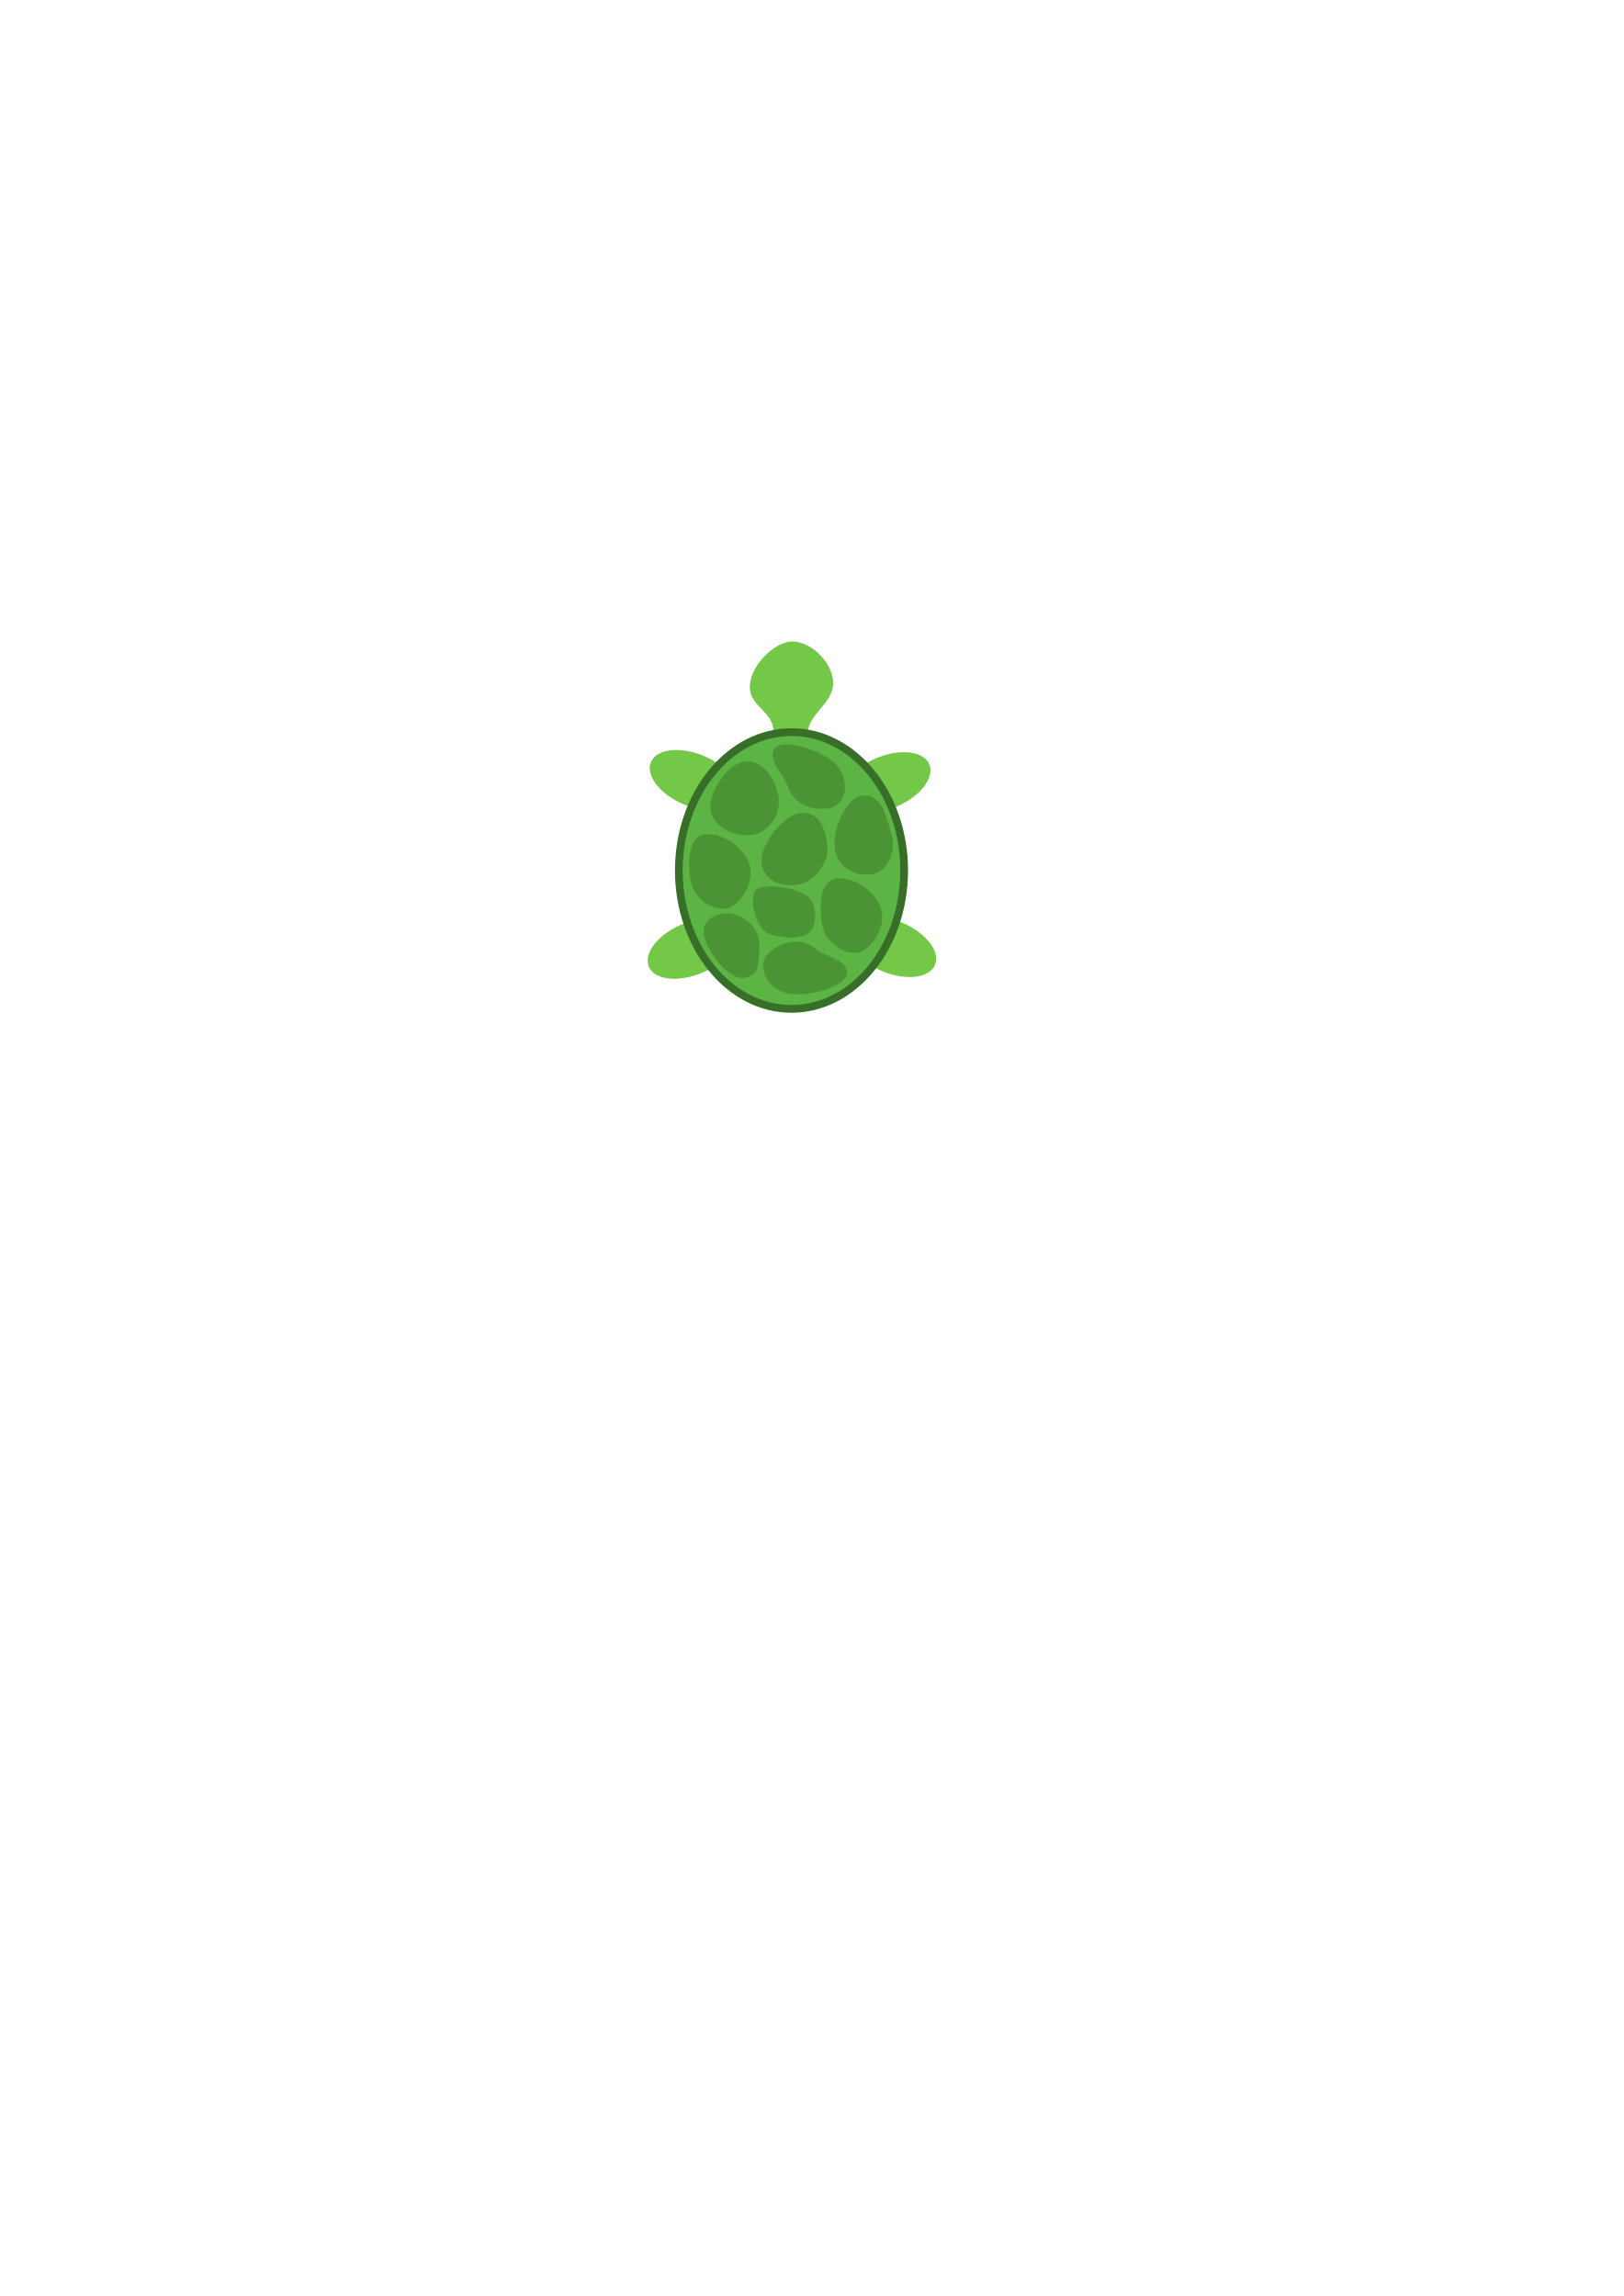
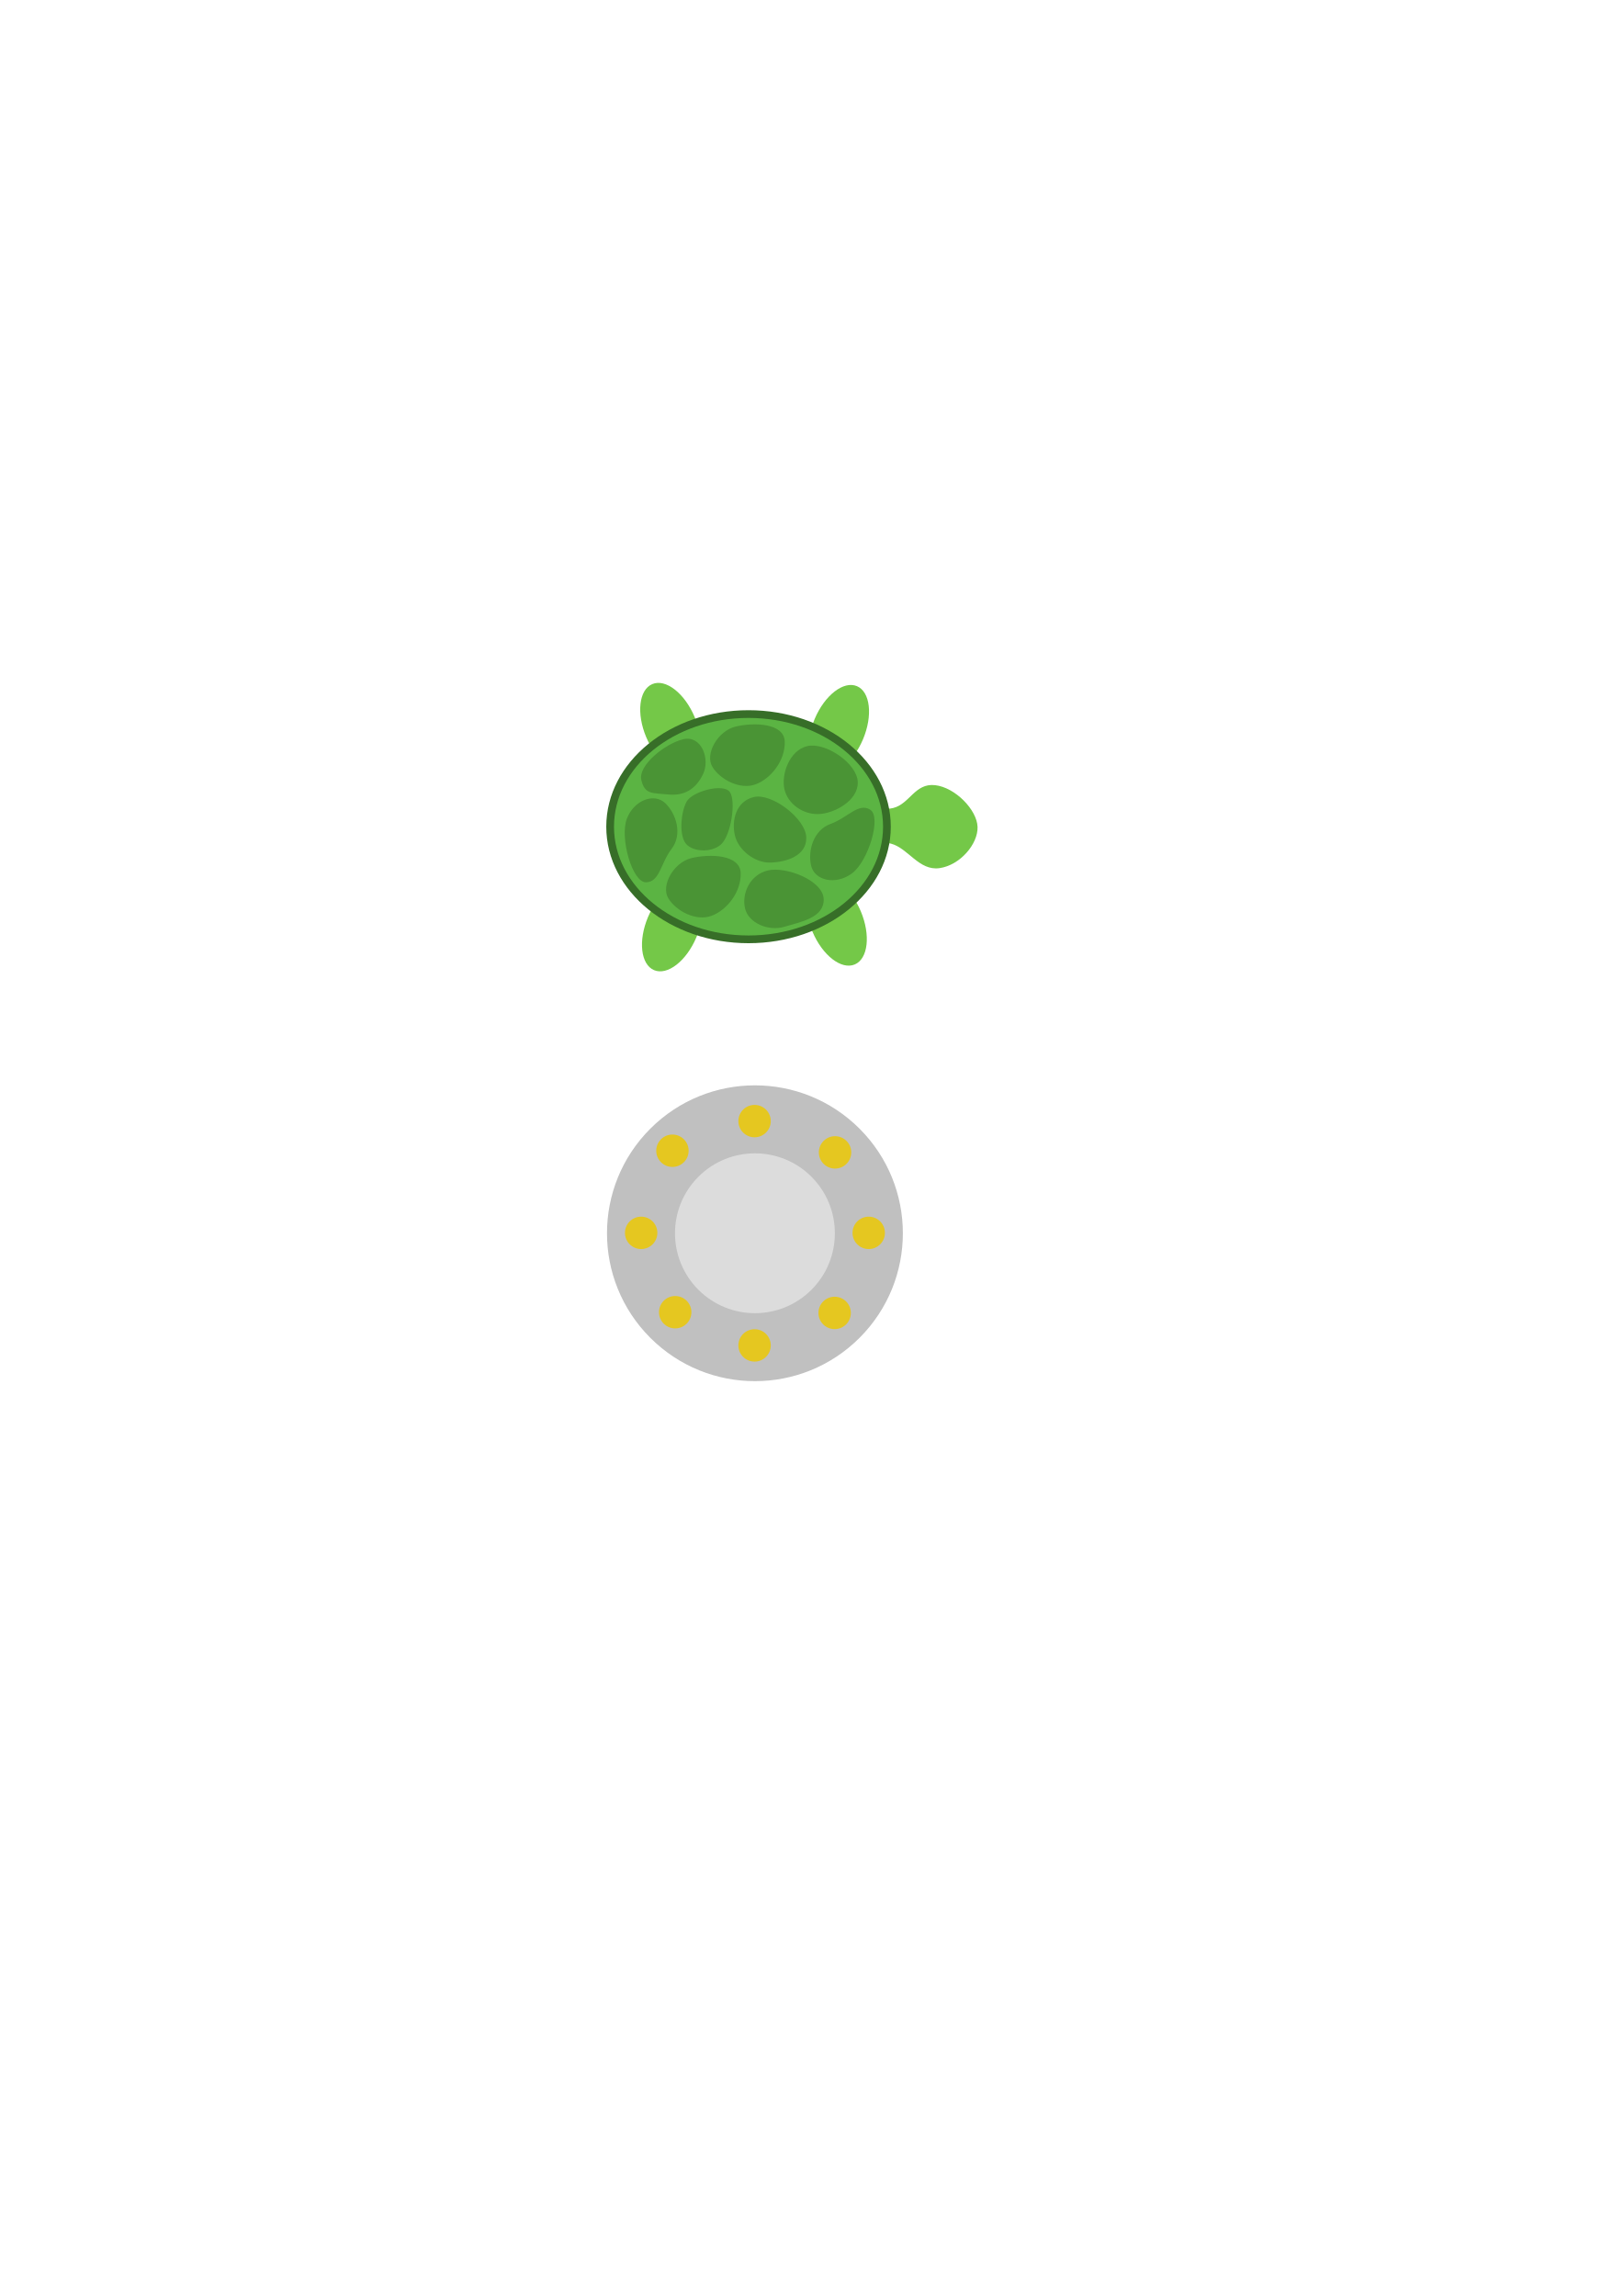
<svg xmlns="http://www.w3.org/2000/svg" width="210mm" height="297mm" viewBox="0 0 210 297" version="1.1" id="svg1">
  <defs id="defs1" />
  <g id="layer1">
-     <ellipse style="fill:#74c848;fill-opacity:1;stroke:none;stroke-width:1;stroke-linejoin:round;stroke-dasharray:none;stroke-opacity:1" id="path4" cx="121.89" cy="58.157" rx="6.029" ry="3.391" transform="rotate(22.8483)" />
-     <ellipse style="fill:#74c848;fill-opacity:1;stroke:none;stroke-width:1;stroke-linejoin:round;stroke-dasharray:none;stroke-opacity:1" id="path4-8" cx="-66.339" cy="137.778" rx="6.029" ry="3.391" transform="matrix(-0.9215361,0.3882926,0.3882926,0.9215361,0,0)" />
-     <ellipse style="fill:#74c848;fill-opacity:1;stroke:none;stroke-width:1;stroke-linejoin:round;stroke-dasharray:none;stroke-opacity:1" id="path4-8-7" cx="-153.873" cy="-68.072" rx="6.029" ry="3.391" transform="rotate(-157.1517)" />
-     <ellipse style="fill:#74c848;fill-opacity:1;stroke:none;stroke-width:1;stroke-linejoin:round;stroke-dasharray:none;stroke-opacity:1" id="path4-8-7-1" cx="34.809" cy="-147.823" rx="6.029" ry="3.391" transform="matrix(0.9215361,-0.3882926,-0.3882926,-0.9215361,0,0)" />
-     <path style="fill:#74c848;fill-opacity:1;stroke:none;stroke-width:1;stroke-linejoin:round;stroke-dasharray:none;stroke-opacity:1" d="m 100.02,100.746 c -1.085,-1.459 0.463,-4.712 -0.072,-6.854 -0.535,-2.142 -3.237,-2.801 -2.954,-5.406 0.283,-2.605 3.194,-5.434 5.403,-5.503 2.21,-0.069 4.957,2.261 5.331,4.924 0.374,2.662 -2.577,4.035 -3.17,6.275 -0.593,2.241 0.694,5.301 -0.432,6.661 -1.126,1.36 -3.021,1.362 -4.106,-0.097 z" id="path3" />
-     <ellipse style="fill:#5bb443;fill-opacity:1;stroke-width:1;stroke-linejoin:round;stroke:#376e28;stroke-opacity:1;stroke-dasharray:none" id="path1" cx="102.368" cy="112.604" rx="14.57" ry="17.899" />
-     <path style="fill:#4a9435;fill-opacity:1;stroke:none;stroke-width:1;stroke-linejoin:round;stroke-dasharray:none;stroke-opacity:1" d="m 96.59,98.474 c -2.428,0.079 -5.2,4.207 -4.647,6.531 0.552,2.325 3.68,3.394 5.589,2.952 1.909,-0.442 3.257,-2.397 3.203,-4.396 -0.054,-1.999 -1.717,-5.166 -4.145,-5.087 z" id="path2" />
-     <path style="fill:#4a9435;fill-opacity:1;stroke:none;stroke-width:1;stroke-linejoin:round;stroke-dasharray:none;stroke-opacity:1" d="m 103.744,105.136 c -2.428,0.079 -5.765,4.458 -5.213,6.783 0.552,2.325 3.052,2.892 4.961,2.449 1.909,-0.442 3.571,-2.585 3.517,-4.585 -0.054,-1.999 -0.837,-4.727 -3.266,-4.647 z" id="path2-30" />
-     <path style="fill:#4a9435;fill-opacity:1;stroke:none;stroke-width:1;stroke-linejoin:round;stroke-dasharray:none;stroke-opacity:1" d="m 97.885,115.02 c -1.185,0.834 -0.081,4.858 1.227,5.584 1.307,0.726 4.029,0.982 5.272,0.229 1.243,-0.753 1.439,-3.384 0.275,-4.673 -1.164,-1.289 -5.589,-1.973 -6.774,-1.139 z" id="path2-30-29" />
-     <path style="fill:#4a9435;fill-opacity:1;stroke:none;stroke-width:1;stroke-linejoin:round;stroke-dasharray:none;stroke-opacity:1" d="m 95.555,118.48 c -1.984,-0.942 -5.054,0.239 -4.502,2.564 0.552,2.325 3.363,5.867 5.272,5.425 1.909,-0.442 1.661,-1.431 1.874,-3.474 0.212,-2.044 -0.66,-3.572 -2.644,-4.514 z" id="path2-30-2" />
-     <path style="fill:#4a9435;fill-opacity:1;stroke:none;stroke-width:1;stroke-linejoin:round;stroke-dasharray:none;stroke-opacity:1" d="m 111.732,102.884 c -2.428,0.079 -4.258,4.897 -3.705,7.222 0.552,2.325 2.989,3.394 4.899,2.952 1.909,-0.442 3.006,-3.025 2.386,-5.087 -0.619,-2.062 -1.151,-5.166 -3.58,-5.087 z" id="path2-4" />
-     <path style="fill:#4a9435;fill-opacity:1;stroke:none;stroke-width:1;stroke-linejoin:round;stroke-dasharray:none;stroke-opacity:1" d="m 91.36,107.919 c -2.428,0.079 -2.499,4.018 -1.947,6.343 0.552,2.325 3.554,4.022 5.213,3.015 1.658,-1.008 3.006,-3.59 2.261,-5.589 -0.745,-1.999 -3.098,-3.847 -5.527,-3.768 z" id="path2-3" />
-     <path style="fill:#4a9435;fill-opacity:1;stroke:none;stroke-width:1;stroke-linejoin:round;stroke-dasharray:none;stroke-opacity:1" d="m 108.367,113.617 c -2.428,0.079 -2.499,4.018 -1.947,6.343 0.552,2.325 3.554,4.022 5.213,3.015 1.658,-1.008 3.006,-3.59 2.261,-5.589 -0.745,-1.999 -3.098,-3.847 -5.527,-3.768 z" id="path2-3-7" />
-     <path style="fill:#4a9435;fill-opacity:1;stroke:none;stroke-width:1;stroke-linejoin:round;stroke-dasharray:none;stroke-opacity:1" d="m 100.156,96.88 c -0.921,1.524 1.049,2.888 1.853,5.118 0.804,2.231 3.492,2.954 5.401,2.512 1.909,-0.442 2.566,-3.15 1.005,-5.275 -1.561,-2.125 -7.337,-3.879 -8.258,-2.355 z" id="path2-3-0" />
-     <path style="fill:#4a9435;fill-opacity:1;stroke:none;stroke-width:1;stroke-linejoin:round;stroke-dasharray:none;stroke-opacity:1" d="m 109.561,125.854 c -0.05,-1.78 -2.445,-1.861 -4.327,-3.302 -1.883,-1.441 -4.535,-0.595 -5.901,0.81 -1.366,1.405 -0.454,4.038 2.009,4.98 2.463,0.942 8.269,-0.708 8.219,-2.488 z" id="path2-3-0-7" />
+     <g id="g1" transform="rotate(90,102.4218,106.9921)">
+       <ellipse style="fill:#74c848;fill-opacity:1;stroke:none;stroke-width:1;stroke-linejoin:round;stroke-dasharray:none;stroke-opacity:1" id="path4" cx="121.89" cy="58.157" rx="6.029" ry="3.391" transform="rotate(22.8483)" />
+       <ellipse style="fill:#74c848;fill-opacity:1;stroke:none;stroke-width:1;stroke-linejoin:round;stroke-dasharray:none;stroke-opacity:1" id="path4-8" cx="-66.339" cy="137.778" rx="6.029" ry="3.391" transform="matrix(-0.9215361,0.3882926,0.3882926,0.9215361,0,0)" />
+       <ellipse style="fill:#74c848;fill-opacity:1;stroke:none;stroke-width:1;stroke-linejoin:round;stroke-dasharray:none;stroke-opacity:1" id="path4-8-7" cx="-153.873" cy="-68.072" rx="6.029" ry="3.391" transform="rotate(-157.1517)" />
+       <ellipse style="fill:#74c848;fill-opacity:1;stroke:none;stroke-width:1;stroke-linejoin:round;stroke-dasharray:none;stroke-opacity:1" id="path4-8-7-1" cx="34.809" cy="-147.823" rx="6.029" ry="3.391" transform="matrix(0.9215361,-0.3882926,-0.3882926,-0.9215361,0,0)" />
+       <path style="fill:#74c848;fill-opacity:1;stroke:none;stroke-width:1;stroke-linejoin:round;stroke-dasharray:none;stroke-opacity:1" d="m 100.02,100.746 c -1.085,-1.459 0.463,-4.712 -0.072,-6.854 -0.535,-2.142 -3.237,-2.801 -2.954,-5.406 0.283,-2.605 3.194,-5.434 5.403,-5.503 2.21,-0.069 4.957,2.261 5.331,4.924 0.374,2.662 -2.577,4.035 -3.17,6.275 -0.593,2.241 0.694,5.301 -0.432,6.661 -1.126,1.36 -3.021,1.362 -4.106,-0.097 z" id="path3" />
+       <ellipse style="fill:#5bb443;fill-opacity:1;stroke:#376e28;stroke-width:1;stroke-linejoin:round;stroke-dasharray:none;stroke-opacity:1" id="path1" cx="102.368" cy="112.604" rx="14.57" ry="17.899" />
+       <path style="fill:#4a9435;fill-opacity:1;stroke:none;stroke-width:1;stroke-linejoin:round;stroke-dasharray:none;stroke-opacity:1" d="m 96.59,98.474 c -2.428,0.079 -5.2,4.207 -4.647,6.531 0.552,2.325 3.68,3.394 5.589,2.952 1.909,-0.442 3.257,-2.397 3.203,-4.396 -0.054,-1.999 -1.717,-5.166 -4.145,-5.087 z" id="path2" />
+       <path style="fill:#4a9435;fill-opacity:1;stroke:none;stroke-width:1;stroke-linejoin:round;stroke-dasharray:none;stroke-opacity:1" d="m 103.744,105.136 c -2.428,0.079 -5.765,4.458 -5.213,6.783 0.552,2.325 3.052,2.892 4.961,2.449 1.909,-0.442 3.571,-2.585 3.517,-4.585 -0.054,-1.999 -0.837,-4.727 -3.266,-4.647 z" id="path2-30" />
+       <path style="fill:#4a9435;fill-opacity:1;stroke:none;stroke-width:1;stroke-linejoin:round;stroke-dasharray:none;stroke-opacity:1" d="m 97.885,115.02 c -1.185,0.834 -0.081,4.858 1.227,5.584 1.307,0.726 4.029,0.982 5.272,0.229 1.243,-0.753 1.439,-3.384 0.275,-4.673 -1.164,-1.289 -5.589,-1.973 -6.774,-1.139 z" id="path2-30-29" />
+       <path style="fill:#4a9435;fill-opacity:1;stroke:none;stroke-width:1;stroke-linejoin:round;stroke-dasharray:none;stroke-opacity:1" d="m 95.555,118.48 c -1.984,-0.942 -5.054,0.239 -4.502,2.564 0.552,2.325 3.363,5.867 5.272,5.425 1.909,-0.442 1.661,-1.431 1.874,-3.474 0.212,-2.044 -0.66,-3.572 -2.644,-4.514 z" id="path2-30-2" />
+       <path style="fill:#4a9435;fill-opacity:1;stroke:none;stroke-width:1;stroke-linejoin:round;stroke-dasharray:none;stroke-opacity:1" d="m 111.732,102.884 c -2.428,0.079 -4.258,4.897 -3.705,7.222 0.552,2.325 2.989,3.394 4.899,2.952 1.909,-0.442 3.006,-3.025 2.386,-5.087 -0.619,-2.062 -1.151,-5.166 -3.58,-5.087 z" id="path2-4" />
+       <path style="fill:#4a9435;fill-opacity:1;stroke:none;stroke-width:1;stroke-linejoin:round;stroke-dasharray:none;stroke-opacity:1" d="m 91.36,107.919 c -2.428,0.079 -2.499,4.018 -1.947,6.343 0.552,2.325 3.554,4.022 5.213,3.015 1.658,-1.008 3.006,-3.59 2.261,-5.589 -0.745,-1.999 -3.098,-3.847 -5.527,-3.768 z" id="path2-3" />
+       <path style="fill:#4a9435;fill-opacity:1;stroke:none;stroke-width:1;stroke-linejoin:round;stroke-dasharray:none;stroke-opacity:1" d="m 108.367,113.617 c -2.428,0.079 -2.499,4.018 -1.947,6.343 0.552,2.325 3.554,4.022 5.213,3.015 1.658,-1.008 3.006,-3.59 2.261,-5.589 -0.745,-1.999 -3.098,-3.847 -5.527,-3.768 z" id="path2-3-7" />
+       <path style="fill:#4a9435;fill-opacity:1;stroke:none;stroke-width:1;stroke-linejoin:round;stroke-dasharray:none;stroke-opacity:1" d="m 100.156,96.88 c -0.921,1.524 1.049,2.888 1.853,5.118 0.804,2.231 3.492,2.954 5.401,2.512 1.909,-0.442 2.566,-3.15 1.005,-5.275 -1.561,-2.125 -7.337,-3.879 -8.258,-2.355 z" id="path2-3-0" />
+       <path style="fill:#4a9435;fill-opacity:1;stroke:none;stroke-width:1;stroke-linejoin:round;stroke-dasharray:none;stroke-opacity:1" d="m 109.561,125.854 c -0.05,-1.78 -2.445,-1.861 -4.327,-3.302 -1.883,-1.441 -4.535,-0.595 -5.901,0.81 -1.366,1.405 -0.454,4.038 2.009,4.98 2.463,0.942 8.269,-0.708 8.219,-2.488 z" id="path2-3-0-7" />
+     </g>
+     <g id="g7" transform="matrix(1.159907,0,0,1.159907,-16.92431,-25.94673)" style="stroke-width:0.862">
+       <circle style="fill:#c0c0c0;fill-opacity:1;stroke-width:0.862;stroke-linejoin:round" id="path5" cx="182.91" cy="43.23" r="16.495" transform="rotate(45)" />
+       <circle style="fill:#dcdcdc;fill-opacity:1;stroke-width:0.862;stroke-linejoin:round" id="path5-3" cx="182.91" cy="43.23" r="8.913" transform="rotate(45)" />
+       <g id="g6" transform="translate(0.1474156,-0.3580046)" style="stroke-width:0.862">
+         <ellipse style="fill:#e5c720;fill-opacity:1;stroke-width:0.862;stroke-linejoin:round" id="path6" cx="182.999" cy="30.893" rx="1.806" ry="1.806" transform="rotate(45)" />
+         <ellipse style="fill:#e5c720;fill-opacity:1;stroke-width:0.862;stroke-linejoin:round" id="path6-7" cx="182.999" cy="56.1" rx="1.806" ry="1.806" transform="rotate(45)" />
+         <ellipse style="fill:#e5c720;fill-opacity:1;stroke-width:0.862;stroke-linejoin:round" id="path6-2" cx="195.627" cy="43.585" rx="1.806" ry="1.806" transform="rotate(45)" />
+         <ellipse style="fill:#e5c720;fill-opacity:1;stroke-width:0.862;stroke-linejoin:round" id="path6-1" cx="170.048" cy="43.585" rx="1.806" ry="1.806" transform="rotate(45)" />
+         <ellipse style="fill:#e5c720;fill-opacity:1;stroke-width:0.862;stroke-linejoin:round" id="path6-25" cx="98.581" cy="147.755" rx="1.806" ry="1.806" />
+         <ellipse style="fill:#e5c720;fill-opacity:1;stroke-width:0.862;stroke-linejoin:round" id="path6-4" cx="111.309" cy="160.219" rx="1.806" ry="1.806" />
+         <ellipse style="fill:#e5c720;fill-opacity:1;stroke-width:0.862;stroke-linejoin:round" id="path6-73" cx="98.581" cy="172.771" rx="1.806" ry="1.806" />
+         <ellipse style="fill:#e5c720;fill-opacity:1;stroke-width:0.862;stroke-linejoin:round" id="path6-8" cx="85.935" cy="160.219" rx="1.806" ry="1.806" />
+       </g>
+     </g>
  </g>
</svg>
